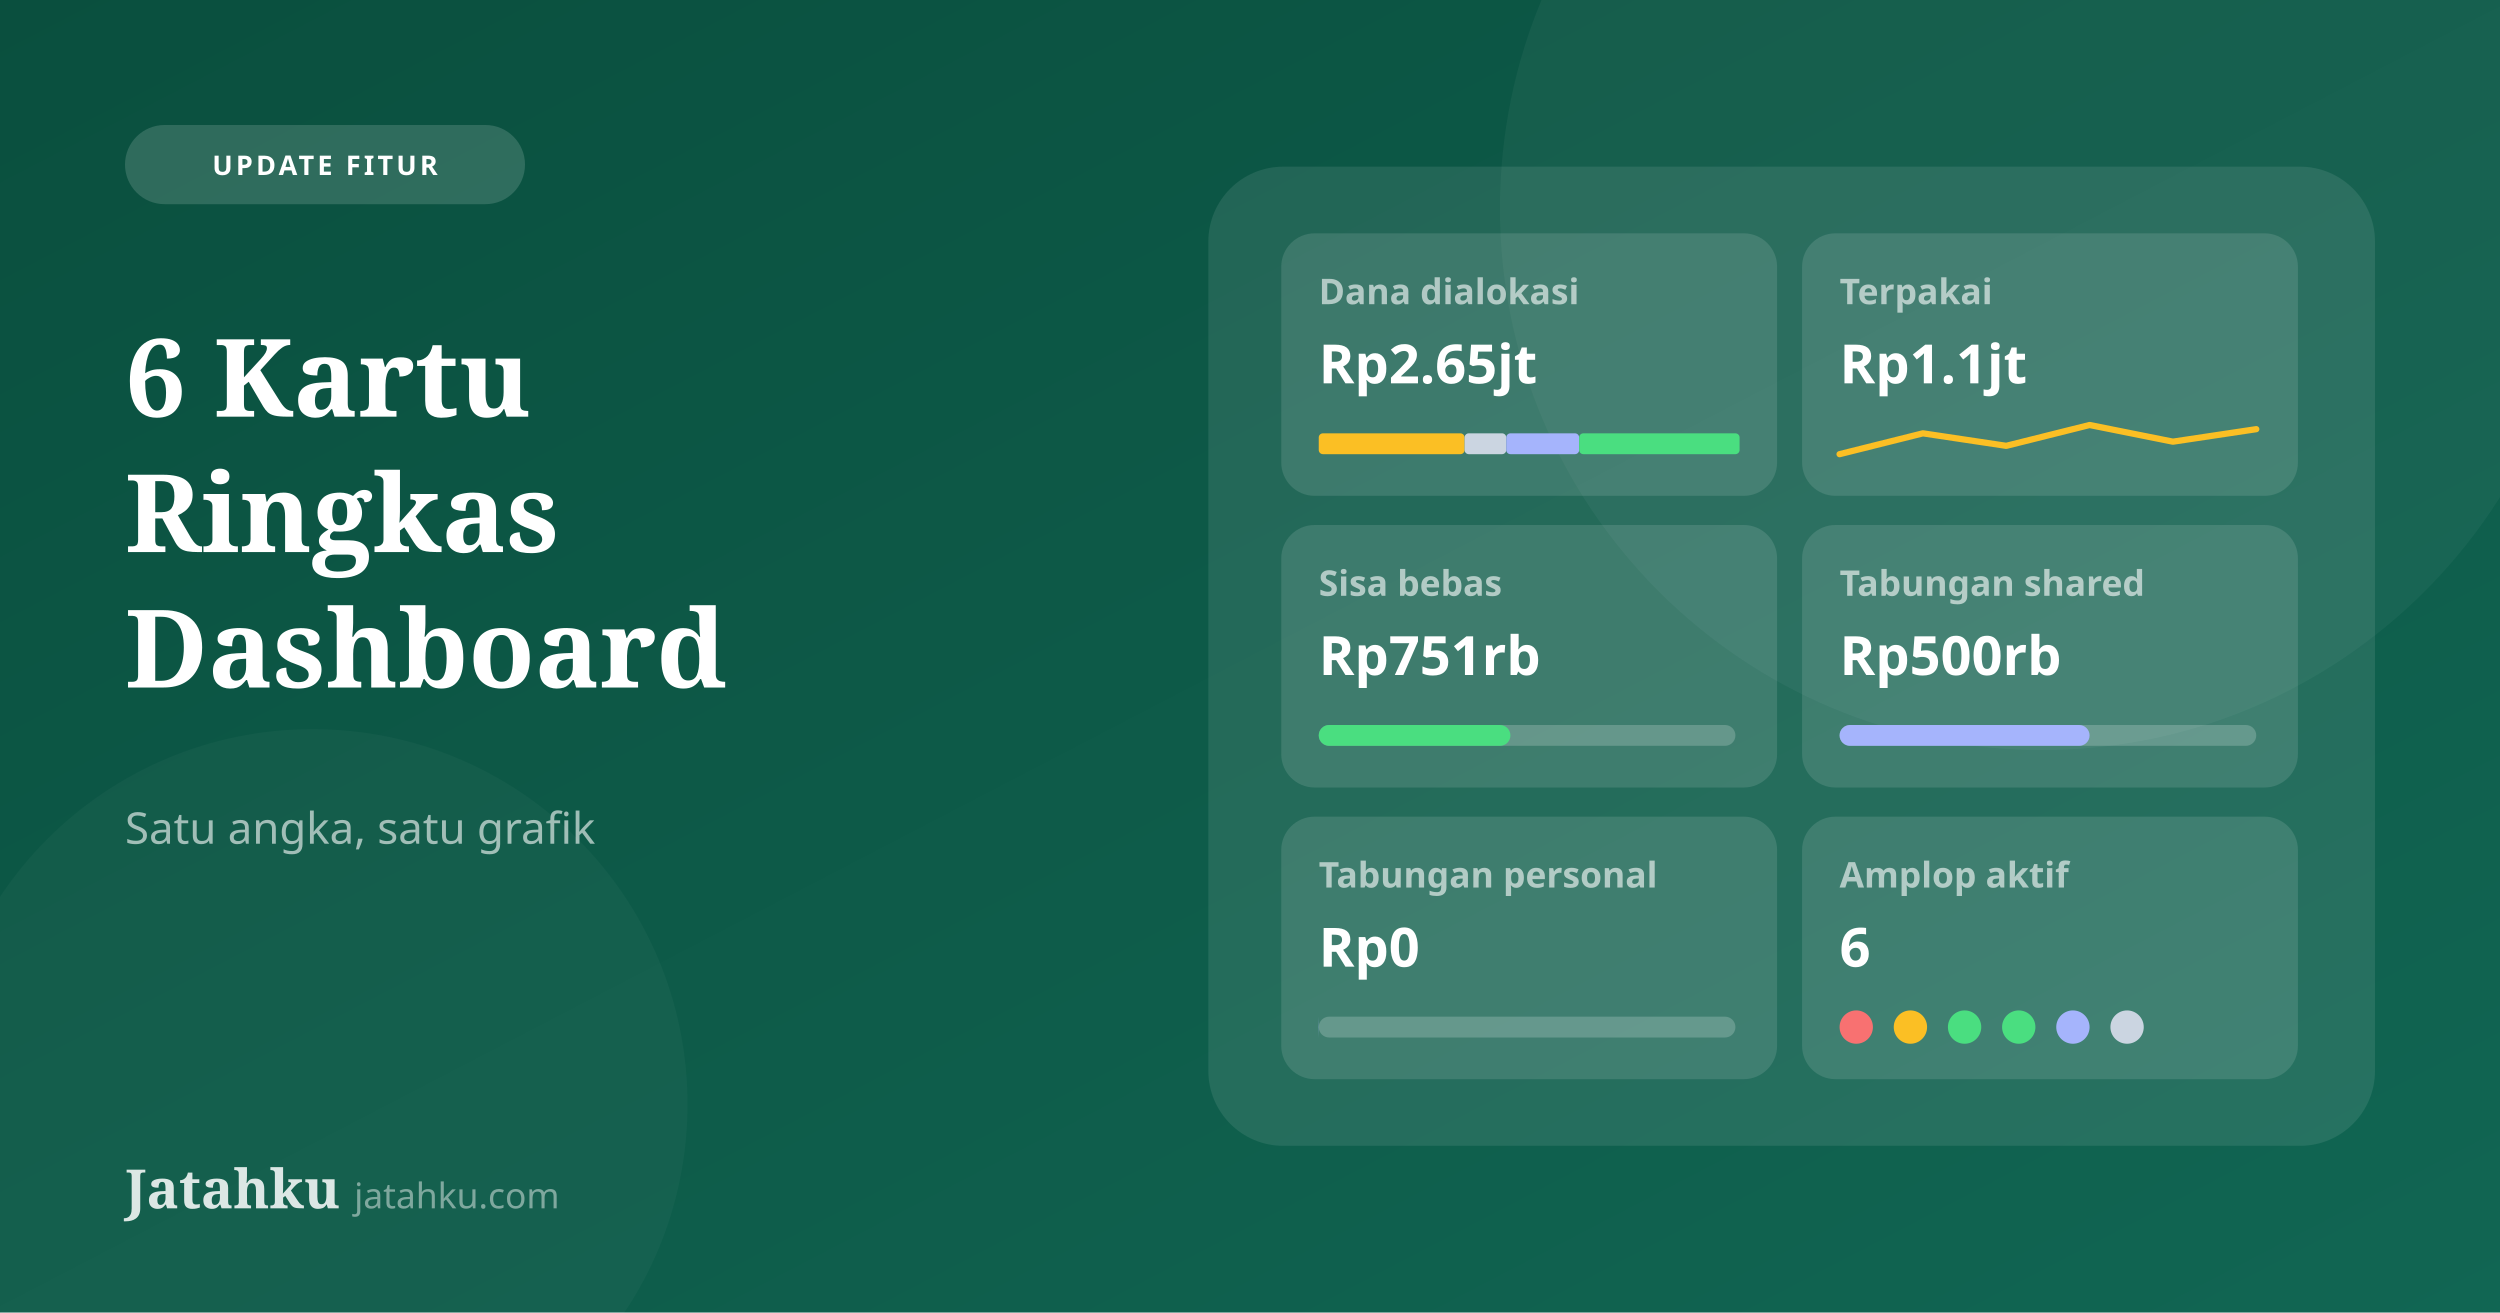
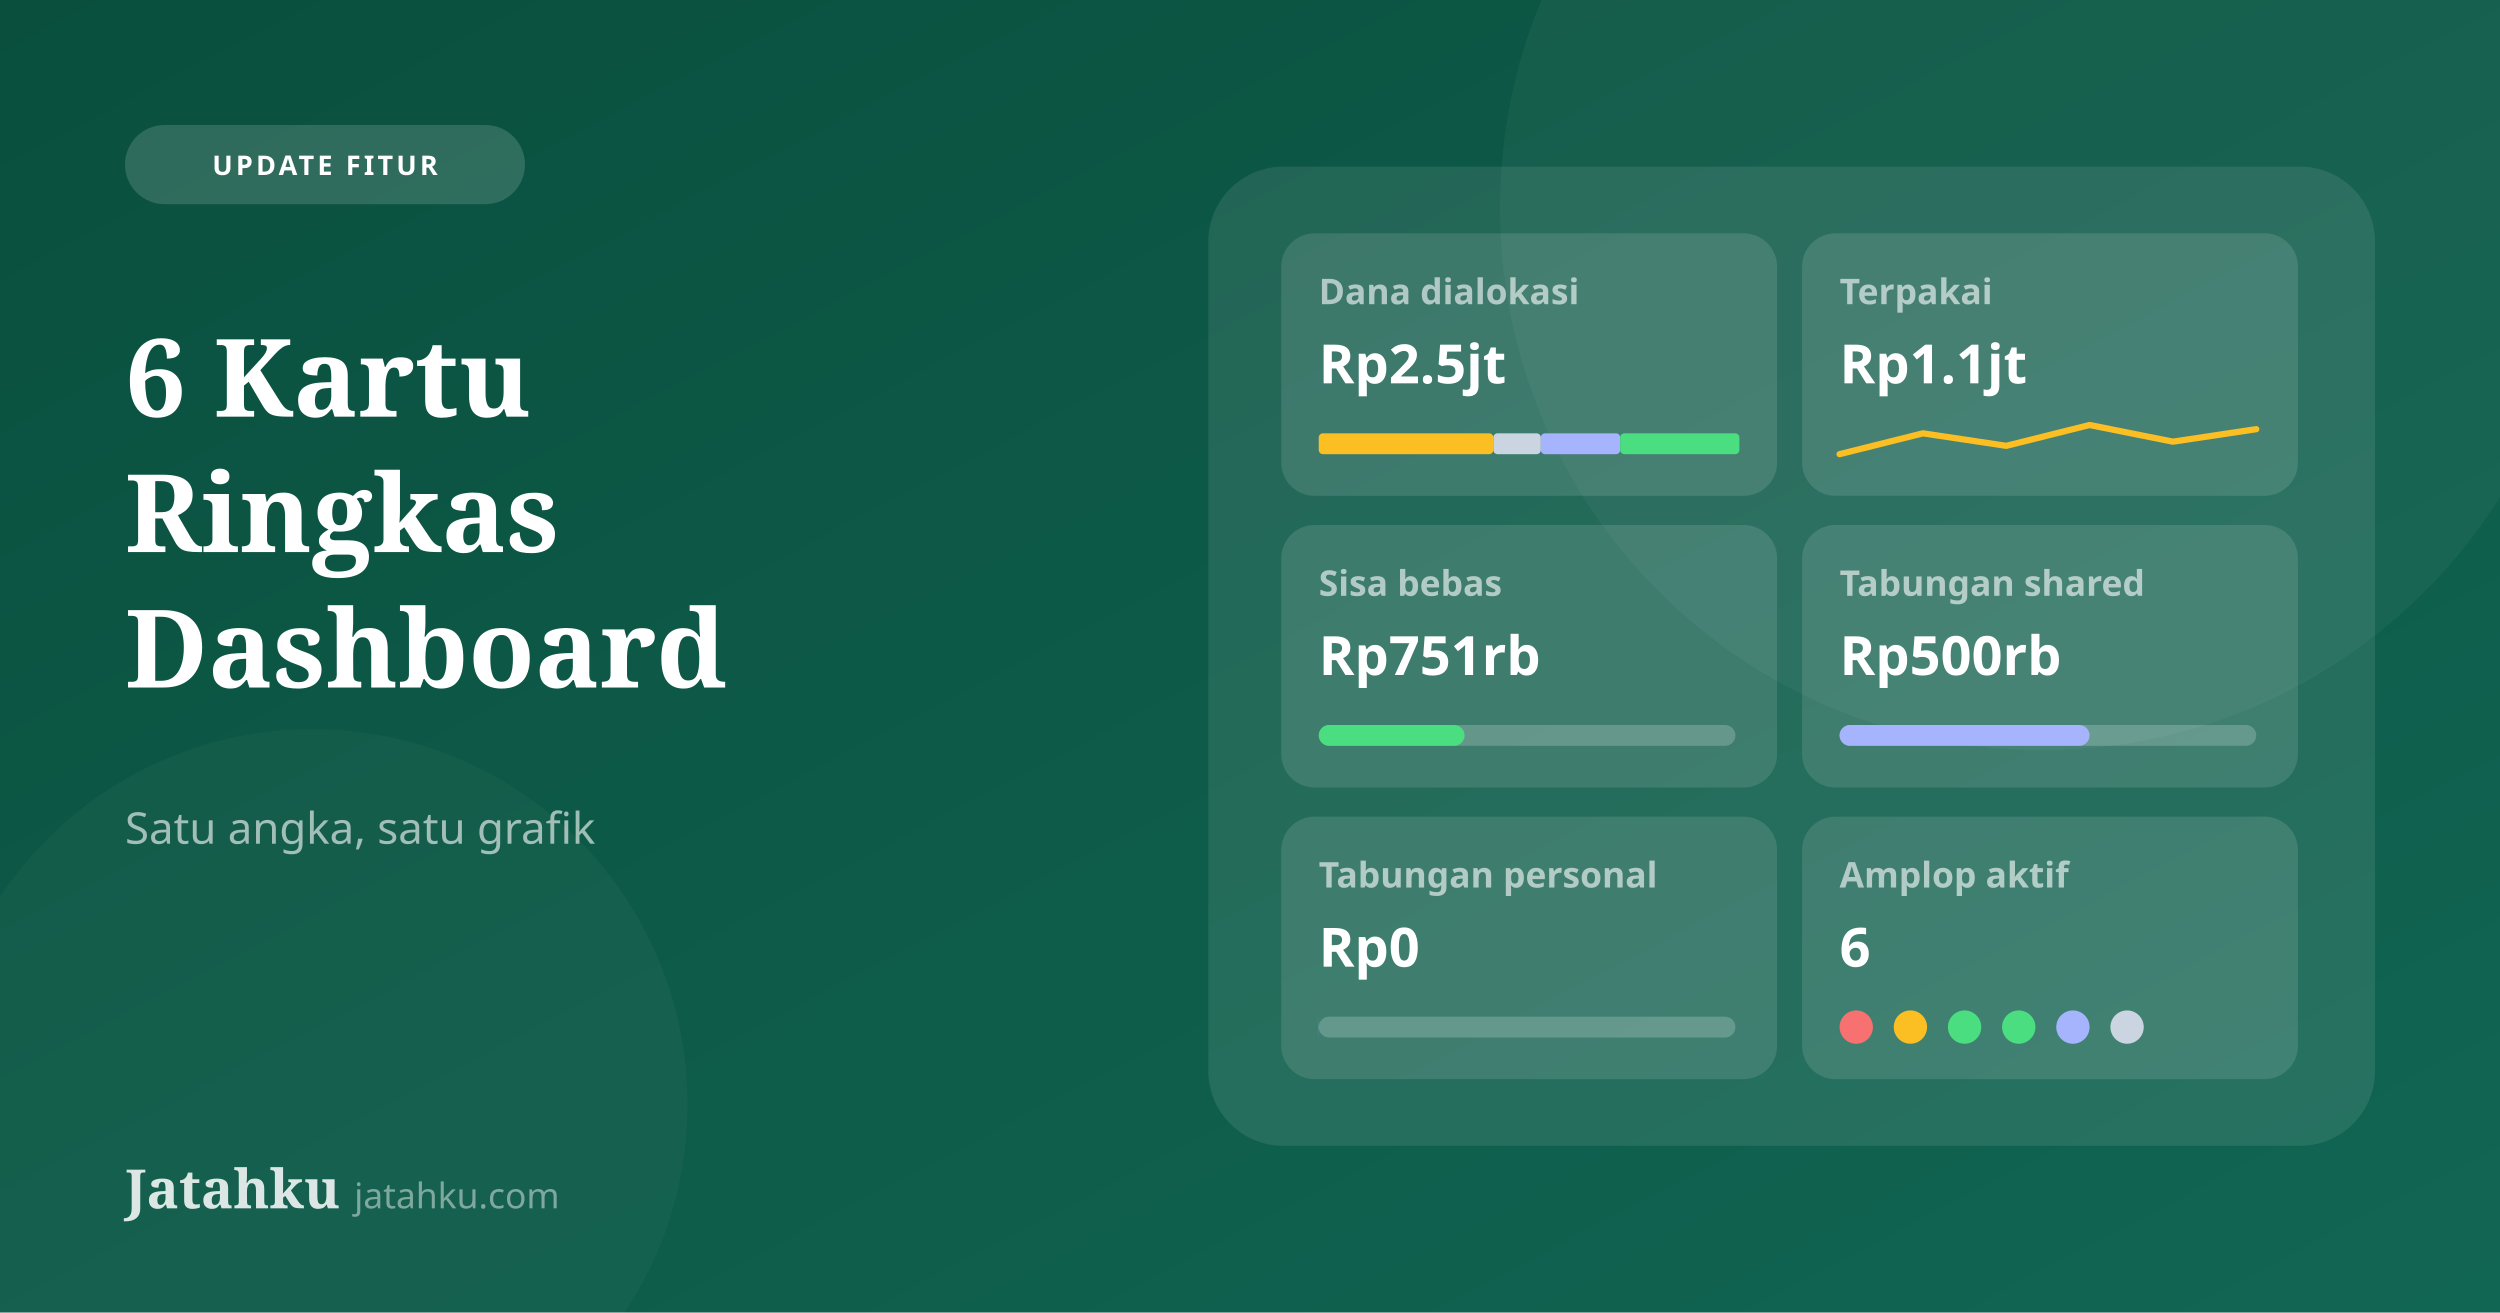
<svg xmlns="http://www.w3.org/2000/svg" viewBox="0 0 1200 630" width="1200" height="630">
  <defs>
    <linearGradient id="bg" x1="0%" y1="0%" x2="100%" y2="100%">
      <stop offset="0%" stop-color="#0A4F3E" />
      <stop offset="100%" stop-color="#116653" />
    </linearGradient>
  </defs>
  <rect width="1200" height="630" fill="url(#bg)" />
  <circle cx="980" cy="100" r="260" fill="rgba(255,255,255,0.04)" />
  <circle cx="150" cy="530" r="180" fill="rgba(255,255,255,0.03)" />
  <rect x="580" y="80" width="560" height="470" rx="36" fill="rgba(255,255,255,0.09)" />
  <rect x="60" y="60" width="192" height="38" rx="19" fill="rgba(255,255,255,0.15)" />
  <text x="156.0" y="84" text-anchor="middle" font-family="system-ui,sans-serif" font-size="13" font-weight="700" fill="white" letter-spacing="1.5">UPDATE FITUR</text>
  <text x="60" y="200" text-anchor="start" font-family="Georgia,serif" font-size="52" font-weight="700" fill="white">6 Kartu</text>
  <text x="60" y="265" text-anchor="start" font-family="Georgia,serif" font-size="52" font-weight="700" fill="white">Ringkas</text>
  <text x="60" y="330" text-anchor="start" font-family="Georgia,serif" font-size="52" font-weight="700" fill="white">Dashboard</text>
  <text x="60" y="405" text-anchor="start" font-family="system-ui,sans-serif" font-size="21" font-weight="400" fill="rgba(255,255,255,0.6)">Satu angka, satu grafik</text>
  <rect x="615" y="112" width="238" height="126" rx="16" fill="rgba(255,255,255,0.12)" />
  <text x="633" y="146" text-anchor="start" font-family="system-ui,sans-serif" font-size="17" font-weight="600" fill="rgba(255,255,255,0.6)">Dana dialokasi</text>
-   <text x="633" y="184" text-anchor="start" font-family="system-ui,sans-serif" font-size="26" font-weight="800" fill="white">Rp2.65jt</text>
-   <rect x="633" y="208" width="70" height="10" rx="2" fill="#FBBF24" />
-   <rect x="703" y="208" width="20" height="10" rx="2" fill="#CBD5E1" />
-   <rect x="723" y="208" width="35" height="10" rx="2" fill="#A5B4FC" />
-   <rect x="758" y="208" width="77" height="10" rx="2" fill="#4ADE80" />
+   <text x="633" y="184" text-anchor="start" font-family="system-ui,sans-serif" font-size="26" font-weight="800" fill="white">Rp2.5jt</text>
+   <rect x="633" y="208" width="83.8" height="10" rx="2" fill="#FBBF24" />
+   <rect x="716.8" y="208" width="22.8" height="10" rx="2" fill="#CBD5E1" />
+   <rect x="739.6" y="208" width="38.1" height="10" rx="2" fill="#A5B4FC" />
+   <rect x="777.7" y="208" width="57.2" height="10" rx="2" fill="#4ADE80" />
  <rect x="865" y="112" width="238" height="126" rx="16" fill="rgba(255,255,255,0.12)" />
  <text x="883" y="146" text-anchor="start" font-family="system-ui,sans-serif" font-size="17" font-weight="600" fill="rgba(255,255,255,0.6)">Terpakai</text>
  <text x="883" y="184" text-anchor="start" font-family="system-ui,sans-serif" font-size="26" font-weight="800" fill="white">Rp1.1jt</text>
  <polyline points="883,218 923,208 963,214 1003,204 1043,212 1083,206" fill="none" stroke="#FBBF24" stroke-width="3" stroke-linecap="round" stroke-linejoin="round" />
  <rect x="615" y="252" width="238" height="126" rx="16" fill="rgba(255,255,255,0.12)" />
  <text x="633" y="286" text-anchor="start" font-family="system-ui,sans-serif" font-size="17" font-weight="600" fill="rgba(255,255,255,0.6)">Sisa bebas</text>
  <text x="633" y="324" text-anchor="start" font-family="system-ui,sans-serif" font-size="26" font-weight="800" fill="white">Rp751rb</text>
  <rect x="633" y="348" width="200" height="10" rx="5" fill="rgba(255,255,255,0.2)" />
-   <rect x="633" y="348" width="92" height="10" rx="5" fill="#4ADE80" />
+   <rect x="633" y="348" width="70" height="10" rx="5" fill="#4ADE80" />
  <rect x="865" y="252" width="238" height="126" rx="16" fill="rgba(255,255,255,0.12)" />
  <text x="883" y="286" text-anchor="start" font-family="system-ui,sans-serif" font-size="17" font-weight="600" fill="rgba(255,255,255,0.6)">Tabungan shared</text>
  <text x="883" y="324" text-anchor="start" font-family="system-ui,sans-serif" font-size="26" font-weight="800" fill="white">Rp500rb</text>
  <rect x="883" y="348" width="200" height="10" rx="5" fill="rgba(255,255,255,0.2)" />
  <rect x="883" y="348" width="120" height="10" rx="5" fill="#A5B4FC" />
  <rect x="615" y="392" width="238" height="126" rx="16" fill="rgba(255,255,255,0.12)" />
  <text x="633" y="426" text-anchor="start" font-family="system-ui,sans-serif" font-size="17" font-weight="600" fill="rgba(255,255,255,0.6)">Tabungan personal</text>
  <text x="633" y="464" text-anchor="start" font-family="system-ui,sans-serif" font-size="26" font-weight="800" fill="white">Rp0</text>
  <rect x="633" y="488" width="200" height="10" rx="5" fill="rgba(255,255,255,0.2)" />
  <rect x="633" y="488" width="0.1" height="10" rx="5" fill="#A5B4FC" />
  <rect x="865" y="392" width="238" height="126" rx="16" fill="rgba(255,255,255,0.12)" />
  <text x="883" y="426" text-anchor="start" font-family="system-ui,sans-serif" font-size="17" font-weight="600" fill="rgba(255,255,255,0.6)">Amplop aktif</text>
  <text x="883" y="464" text-anchor="start" font-family="system-ui,sans-serif" font-size="26" font-weight="800" fill="white">6</text>
  <circle cx="891" cy="493" r="8" fill="#F87171" />
  <circle cx="917" cy="493" r="8" fill="#FBBF24" />
  <circle cx="943" cy="493" r="8" fill="#4ADE80" />
  <circle cx="969" cy="493" r="8" fill="#4ADE80" />
  <circle cx="995" cy="493" r="8" fill="#A5B4FC" />
  <circle cx="1021" cy="493" r="8" fill="#CBD5E1" />
  <text x="60" y="580" text-anchor="start" font-family="Georgia,serif" font-size="26" font-weight="700" fill="rgba(255,255,255,0.85)">Jatahku</text>
  <text x="170" y="580" text-anchor="start" font-family="system-ui,sans-serif" font-size="17" font-weight="400" fill="rgba(255,255,255,0.45)">jatahku.com</text>
</svg>
